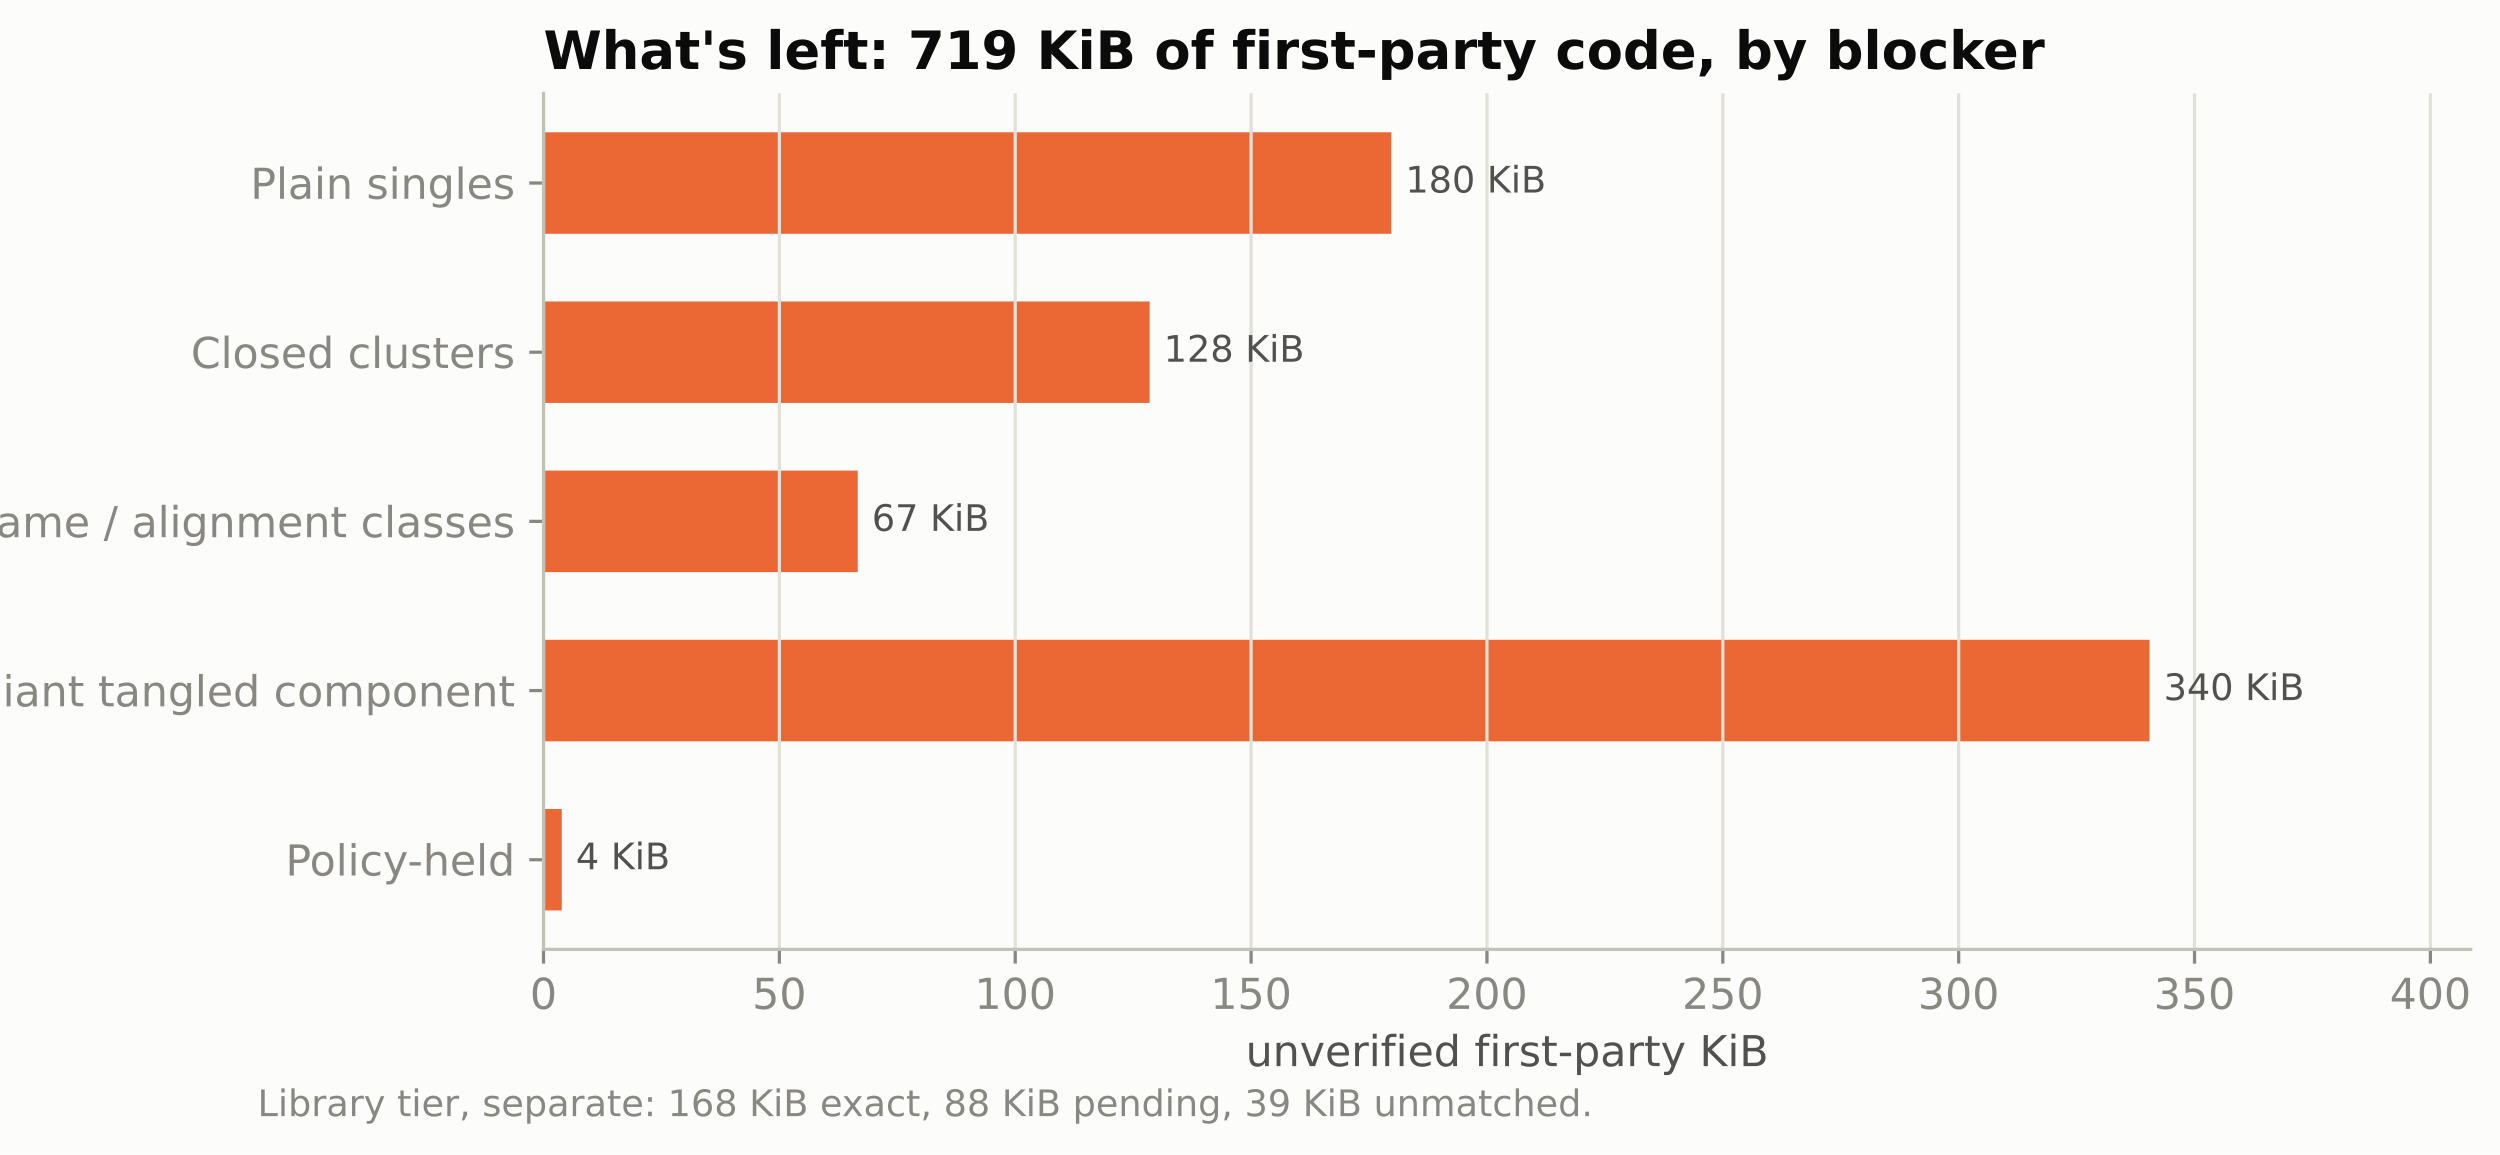
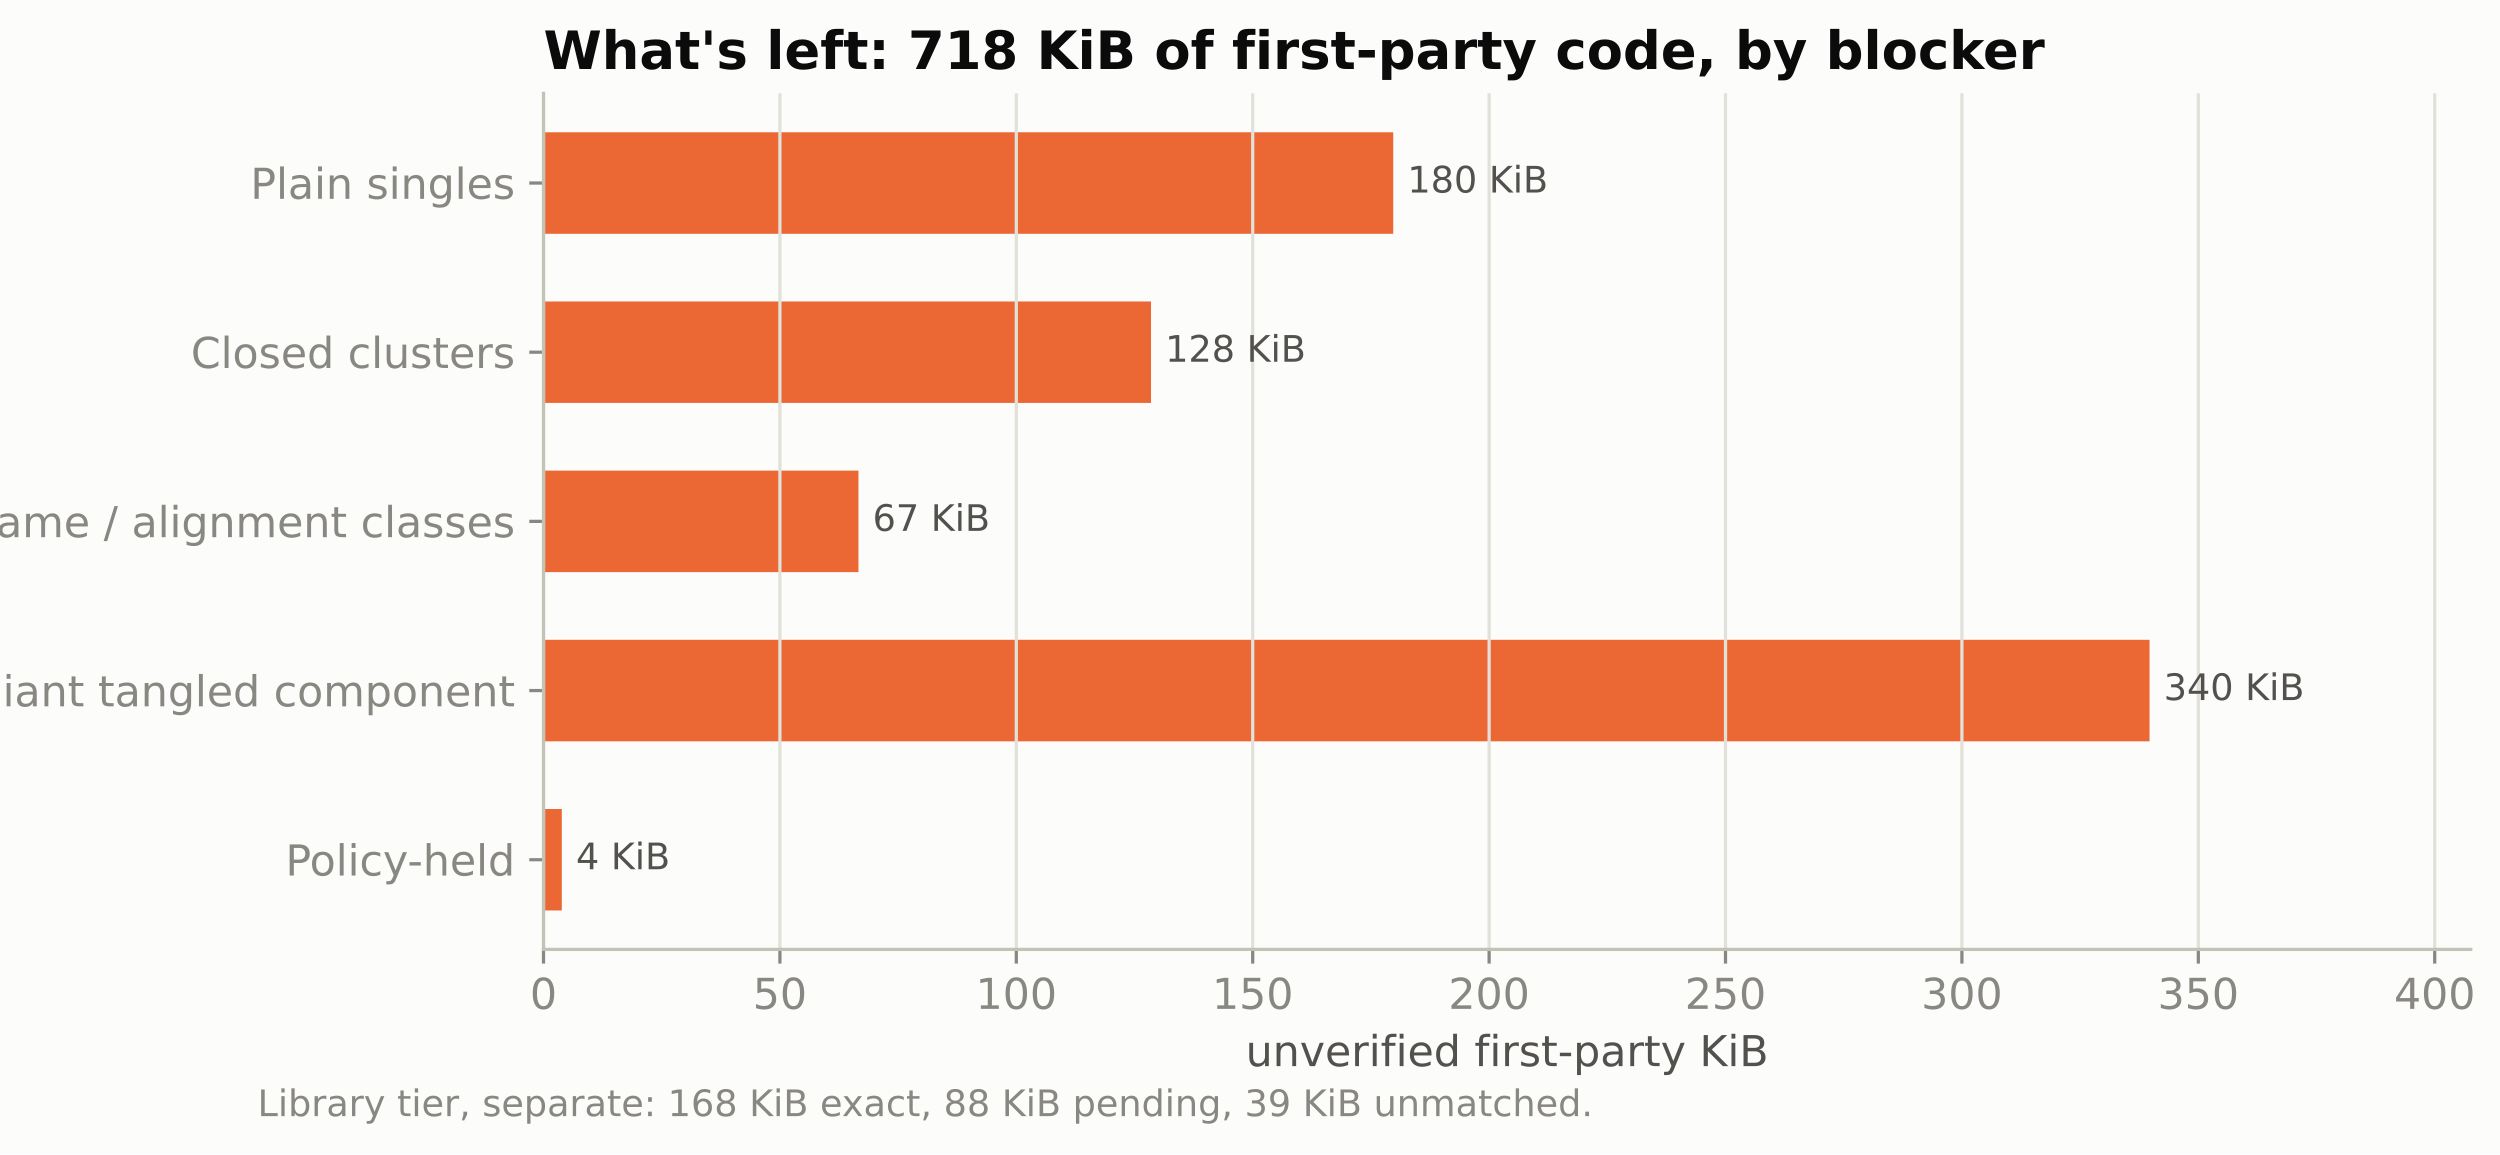
<svg xmlns="http://www.w3.org/2000/svg" xmlns:xlink="http://www.w3.org/1999/xlink" width="615.259pt" height="284.006pt" viewBox="0 0 615.259 284.006" version="1.1">
  <defs>
    <style type="text/css">*{stroke-linejoin: round; stroke-linecap: butt}</style>
  </defs>
  <g id="figure_1">
    <g id="patch_1">
      <path d="M -0 284.006  L 615.259 284.006  L 615.259 0  L -0 0  z " style="fill: #fcfcfb" />
    </g>
    <g id="axes_1">
      <g id="patch_2">
        <path d="M 133.759 233.648  L 608.059 233.648  L 608.059 22.976  L 133.759 22.976  z " style="fill: #fcfcfb" />
      </g>
      <g id="patch_3">
-         <path d="M 133.759 224.072  L 138.254 224.072  L 138.254 199.092  L 133.759 199.092  z " clip-path="url(#pe3470cc458)" style="fill: #eb6834" />
+         <path d="M 133.759 224.072  L 138.264 224.072  L 138.264 199.092  L 133.759 199.092  z " clip-path="url(#pe3470cc458)" style="fill: #eb6834" />
      </g>
      <g id="patch_4">
        <path d="M 133.759 182.438  L 529.009 182.438  L 529.009 157.457  L 133.759 157.457  z " clip-path="url(#pe3470cc458)" style="fill: #eb6834" />
      </g>
      <g id="patch_5">
-         <path d="M 133.759 140.803  L 211.091 140.803  L 211.091 115.822  L 133.759 115.822  z " clip-path="url(#pe3470cc458)" style="fill: #eb6834" />
+         <path d="M 133.759 140.803  L 211.268 140.803  L 211.268 115.822  L 133.759 115.822  z " clip-path="url(#pe3470cc458)" style="fill: #eb6834" />
      </g>
      <g id="patch_6">
-         <path d="M 133.759 99.168  L 282.928 99.168  L 282.928 74.187  L 133.759 74.187  z " clip-path="url(#pe3470cc458)" style="fill: #eb6834" />
+         <path d="M 133.759 99.168  L 283.27 99.168  L 283.27 74.187  L 133.759 74.187  z " clip-path="url(#pe3470cc458)" style="fill: #eb6834" />
      </g>
      <g id="patch_7">
-         <path d="M 133.759 57.533  L 342.401 57.533  L 342.401 32.552  L 133.759 32.552  z " clip-path="url(#pe3470cc458)" style="fill: #eb6834" />
+         <path d="M 133.759 57.533  L 342.879 57.533  L 342.879 32.552  L 133.759 32.552  z " clip-path="url(#pe3470cc458)" style="fill: #eb6834" />
      </g>
      <g id="matplotlib.axis_1">
        <g id="xtick_1">
          <g id="line2d_1">
            <path d="M 133.759 233.648  L 133.759 22.976  " clip-path="url(#pe3470cc458)" style="fill: none; stroke: #e1e0d9; stroke-width: 0.8; stroke-linecap: square" />
          </g>
          <g id="line2d_2">
            <defs>
              <path id="mc9588ca993" d="M 0 0  L 0 3.5  " style="stroke: #898781; stroke-width: 0.8" />
            </defs>
            <g>
              <use xlink:href="#mc9588ca993" x="133.759" y="233.648" style="fill: #898781; stroke: #898781; stroke-width: 0.8" />
            </g>
          </g>
          <g id="text_1">
            <text style="font-size: 10.5px; font-family: 'Segoe UI', 'DejaVu Sans', 'Bitstream Vera Sans', 'Computer Modern Sans Serif', 'Lucida Grande', 'Verdana', 'Geneva', 'Lucid', 'Arial', 'Helvetica', 'Avant Garde', sans-serif; text-anchor: middle; fill: #898781" x="133.759" y="248.293" transform="rotate(-0 133.7589 248.2927)">0</text>
          </g>
        </g>
        <g id="xtick_2">
          <g id="line2d_3">
-             <path d="M 191.805 233.648  L 191.805 22.976  " clip-path="url(#pe3470cc458)" style="fill: none; stroke: #e1e0d9; stroke-width: 0.8; stroke-linecap: square" />
+             <path d="M 191.938 233.648  L 191.938 22.976  " clip-path="url(#pe3470cc458)" style="fill: none; stroke: #e1e0d9; stroke-width: 0.8; stroke-linecap: square" />
          </g>
          <g id="line2d_4">
            <g>
-               <use xlink:href="#mc9588ca993" x="191.805" y="233.648" style="fill: #898781; stroke: #898781; stroke-width: 0.8" />
+               <use xlink:href="#mc9588ca993" x="191.938" y="233.648" style="fill: #898781; stroke: #898781; stroke-width: 0.8" />
            </g>
          </g>
          <g id="text_2">
-             <text style="font-size: 10.5px; font-family: 'Segoe UI', 'DejaVu Sans', 'Bitstream Vera Sans', 'Computer Modern Sans Serif', 'Lucida Grande', 'Verdana', 'Geneva', 'Lucid', 'Arial', 'Helvetica', 'Avant Garde', sans-serif; text-anchor: middle; fill: #898781" x="191.805" y="248.293" transform="rotate(-0 191.8052 248.2927)">50</text>
+             <text style="font-size: 10.5px; font-family: 'Segoe UI', 'DejaVu Sans', 'Bitstream Vera Sans', 'Computer Modern Sans Serif', 'Lucida Grande', 'Verdana', 'Geneva', 'Lucid', 'Arial', 'Helvetica', 'Avant Garde', sans-serif; text-anchor: middle; fill: #898781" x="191.938" y="248.293" transform="rotate(-0 191.9382 248.2927)">50</text>
          </g>
        </g>
        <g id="xtick_3">
          <g id="line2d_5">
-             <path d="M 249.852 233.648  L 249.852 22.976  " clip-path="url(#pe3470cc458)" style="fill: none; stroke: #e1e0d9; stroke-width: 0.8; stroke-linecap: square" />
+             <path d="M 250.118 233.648  L 250.118 22.976  " clip-path="url(#pe3470cc458)" style="fill: none; stroke: #e1e0d9; stroke-width: 0.8; stroke-linecap: square" />
          </g>
          <g id="line2d_6">
            <g>
-               <use xlink:href="#mc9588ca993" x="249.852" y="233.648" style="fill: #898781; stroke: #898781; stroke-width: 0.8" />
+               <use xlink:href="#mc9588ca993" x="250.118" y="233.648" style="fill: #898781; stroke: #898781; stroke-width: 0.8" />
            </g>
          </g>
          <g id="text_3">
-             <text style="font-size: 10.5px; font-family: 'Segoe UI', 'DejaVu Sans', 'Bitstream Vera Sans', 'Computer Modern Sans Serif', 'Lucida Grande', 'Verdana', 'Geneva', 'Lucid', 'Arial', 'Helvetica', 'Avant Garde', sans-serif; text-anchor: middle; fill: #898781" x="249.852" y="248.293" transform="rotate(-0 249.8515 248.2927)">100</text>
+             <text style="font-size: 10.5px; font-family: 'Segoe UI', 'DejaVu Sans', 'Bitstream Vera Sans', 'Computer Modern Sans Serif', 'Lucida Grande', 'Verdana', 'Geneva', 'Lucid', 'Arial', 'Helvetica', 'Avant Garde', sans-serif; text-anchor: middle; fill: #898781" x="250.118" y="248.293" transform="rotate(-0 250.1175 248.2927)">100</text>
          </g>
        </g>
        <g id="xtick_4">
          <g id="line2d_7">
-             <path d="M 307.898 233.648  L 307.898 22.976  " clip-path="url(#pe3470cc458)" style="fill: none; stroke: #e1e0d9; stroke-width: 0.8; stroke-linecap: square" />
+             <path d="M 308.297 233.648  L 308.297 22.976  " clip-path="url(#pe3470cc458)" style="fill: none; stroke: #e1e0d9; stroke-width: 0.8; stroke-linecap: square" />
          </g>
          <g id="line2d_8">
            <g>
-               <use xlink:href="#mc9588ca993" x="307.898" y="233.648" style="fill: #898781; stroke: #898781; stroke-width: 0.8" />
+               <use xlink:href="#mc9588ca993" x="308.297" y="233.648" style="fill: #898781; stroke: #898781; stroke-width: 0.8" />
            </g>
          </g>
          <g id="text_4">
-             <text style="font-size: 10.5px; font-family: 'Segoe UI', 'DejaVu Sans', 'Bitstream Vera Sans', 'Computer Modern Sans Serif', 'Lucida Grande', 'Verdana', 'Geneva', 'Lucid', 'Arial', 'Helvetica', 'Avant Garde', sans-serif; text-anchor: middle; fill: #898781" x="307.898" y="248.293" transform="rotate(-0 307.8978 248.2927)">150</text>
+             <text style="font-size: 10.5px; font-family: 'Segoe UI', 'DejaVu Sans', 'Bitstream Vera Sans', 'Computer Modern Sans Serif', 'Lucida Grande', 'Verdana', 'Geneva', 'Lucid', 'Arial', 'Helvetica', 'Avant Garde', sans-serif; text-anchor: middle; fill: #898781" x="308.297" y="248.293" transform="rotate(-0 308.2968 248.2927)">150</text>
          </g>
        </g>
        <g id="xtick_5">
          <g id="line2d_9">
-             <path d="M 365.944 233.648  L 365.944 22.976  " clip-path="url(#pe3470cc458)" style="fill: none; stroke: #e1e0d9; stroke-width: 0.8; stroke-linecap: square" />
+             <path d="M 366.476 233.648  L 366.476 22.976  " clip-path="url(#pe3470cc458)" style="fill: none; stroke: #e1e0d9; stroke-width: 0.8; stroke-linecap: square" />
          </g>
          <g id="line2d_10">
            <g>
-               <use xlink:href="#mc9588ca993" x="365.944" y="233.648" style="fill: #898781; stroke: #898781; stroke-width: 0.8" />
+               <use xlink:href="#mc9588ca993" x="366.476" y="233.648" style="fill: #898781; stroke: #898781; stroke-width: 0.8" />
            </g>
          </g>
          <g id="text_5">
-             <text style="font-size: 10.5px; font-family: 'Segoe UI', 'DejaVu Sans', 'Bitstream Vera Sans', 'Computer Modern Sans Serif', 'Lucida Grande', 'Verdana', 'Geneva', 'Lucid', 'Arial', 'Helvetica', 'Avant Garde', sans-serif; text-anchor: middle; fill: #898781" x="365.944" y="248.293" transform="rotate(-0 365.9441 248.2927)">200</text>
+             <text style="font-size: 10.5px; font-family: 'Segoe UI', 'DejaVu Sans', 'Bitstream Vera Sans', 'Computer Modern Sans Serif', 'Lucida Grande', 'Verdana', 'Geneva', 'Lucid', 'Arial', 'Helvetica', 'Avant Garde', sans-serif; text-anchor: middle; fill: #898781" x="366.476" y="248.293" transform="rotate(-0 366.4761 248.2927)">200</text>
          </g>
        </g>
        <g id="xtick_6">
          <g id="line2d_11">
-             <path d="M 423.99 233.648  L 423.99 22.976  " clip-path="url(#pe3470cc458)" style="fill: none; stroke: #e1e0d9; stroke-width: 0.8; stroke-linecap: square" />
+             <path d="M 424.655 233.648  L 424.655 22.976  " clip-path="url(#pe3470cc458)" style="fill: none; stroke: #e1e0d9; stroke-width: 0.8; stroke-linecap: square" />
          </g>
          <g id="line2d_12">
            <g>
-               <use xlink:href="#mc9588ca993" x="423.99" y="233.648" style="fill: #898781; stroke: #898781; stroke-width: 0.8" />
+               <use xlink:href="#mc9588ca993" x="424.655" y="233.648" style="fill: #898781; stroke: #898781; stroke-width: 0.8" />
            </g>
          </g>
          <g id="text_6">
-             <text style="font-size: 10.5px; font-family: 'Segoe UI', 'DejaVu Sans', 'Bitstream Vera Sans', 'Computer Modern Sans Serif', 'Lucida Grande', 'Verdana', 'Geneva', 'Lucid', 'Arial', 'Helvetica', 'Avant Garde', sans-serif; text-anchor: middle; fill: #898781" x="423.99" y="248.293" transform="rotate(-0 423.9904 248.2927)">250</text>
+             <text style="font-size: 10.5px; font-family: 'Segoe UI', 'DejaVu Sans', 'Bitstream Vera Sans', 'Computer Modern Sans Serif', 'Lucida Grande', 'Verdana', 'Geneva', 'Lucid', 'Arial', 'Helvetica', 'Avant Garde', sans-serif; text-anchor: middle; fill: #898781" x="424.655" y="248.293" transform="rotate(-0 424.6555 248.2927)">250</text>
          </g>
        </g>
        <g id="xtick_7">
          <g id="line2d_13">
-             <path d="M 482.037 233.648  L 482.037 22.976  " clip-path="url(#pe3470cc458)" style="fill: none; stroke: #e1e0d9; stroke-width: 0.8; stroke-linecap: square" />
+             <path d="M 482.835 233.648  L 482.835 22.976  " clip-path="url(#pe3470cc458)" style="fill: none; stroke: #e1e0d9; stroke-width: 0.8; stroke-linecap: square" />
          </g>
          <g id="line2d_14">
            <g>
-               <use xlink:href="#mc9588ca993" x="482.037" y="233.648" style="fill: #898781; stroke: #898781; stroke-width: 0.8" />
+               <use xlink:href="#mc9588ca993" x="482.835" y="233.648" style="fill: #898781; stroke: #898781; stroke-width: 0.8" />
            </g>
          </g>
          <g id="text_7">
-             <text style="font-size: 10.5px; font-family: 'Segoe UI', 'DejaVu Sans', 'Bitstream Vera Sans', 'Computer Modern Sans Serif', 'Lucida Grande', 'Verdana', 'Geneva', 'Lucid', 'Arial', 'Helvetica', 'Avant Garde', sans-serif; text-anchor: middle; fill: #898781" x="482.037" y="248.293" transform="rotate(-0 482.0367 248.2927)">300</text>
+             <text style="font-size: 10.5px; font-family: 'Segoe UI', 'DejaVu Sans', 'Bitstream Vera Sans', 'Computer Modern Sans Serif', 'Lucida Grande', 'Verdana', 'Geneva', 'Lucid', 'Arial', 'Helvetica', 'Avant Garde', sans-serif; text-anchor: middle; fill: #898781" x="482.835" y="248.293" transform="rotate(-0 482.8348 248.2927)">300</text>
          </g>
        </g>
        <g id="xtick_8">
          <g id="line2d_15">
-             <path d="M 540.083 233.648  L 540.083 22.976  " clip-path="url(#pe3470cc458)" style="fill: none; stroke: #e1e0d9; stroke-width: 0.8; stroke-linecap: square" />
+             <path d="M 541.014 233.648  L 541.014 22.976  " clip-path="url(#pe3470cc458)" style="fill: none; stroke: #e1e0d9; stroke-width: 0.8; stroke-linecap: square" />
          </g>
          <g id="line2d_16">
            <g>
-               <use xlink:href="#mc9588ca993" x="540.083" y="233.648" style="fill: #898781; stroke: #898781; stroke-width: 0.8" />
+               <use xlink:href="#mc9588ca993" x="541.014" y="233.648" style="fill: #898781; stroke: #898781; stroke-width: 0.8" />
            </g>
          </g>
          <g id="text_8">
-             <text style="font-size: 10.5px; font-family: 'Segoe UI', 'DejaVu Sans', 'Bitstream Vera Sans', 'Computer Modern Sans Serif', 'Lucida Grande', 'Verdana', 'Geneva', 'Lucid', 'Arial', 'Helvetica', 'Avant Garde', sans-serif; text-anchor: middle; fill: #898781" x="540.083" y="248.293" transform="rotate(-0 540.0831 248.2927)">350</text>
+             <text style="font-size: 10.5px; font-family: 'Segoe UI', 'DejaVu Sans', 'Bitstream Vera Sans', 'Computer Modern Sans Serif', 'Lucida Grande', 'Verdana', 'Geneva', 'Lucid', 'Arial', 'Helvetica', 'Avant Garde', sans-serif; text-anchor: middle; fill: #898781" x="541.014" y="248.293" transform="rotate(-0 541.0141 248.2927)">350</text>
          </g>
        </g>
        <g id="xtick_9">
          <g id="line2d_17">
-             <path d="M 598.129 233.648  L 598.129 22.976  " clip-path="url(#pe3470cc458)" style="fill: none; stroke: #e1e0d9; stroke-width: 0.8; stroke-linecap: square" />
+             <path d="M 599.193 233.648  L 599.193 22.976  " clip-path="url(#pe3470cc458)" style="fill: none; stroke: #e1e0d9; stroke-width: 0.8; stroke-linecap: square" />
          </g>
          <g id="line2d_18">
            <g>
-               <use xlink:href="#mc9588ca993" x="598.129" y="233.648" style="fill: #898781; stroke: #898781; stroke-width: 0.8" />
+               <use xlink:href="#mc9588ca993" x="599.193" y="233.648" style="fill: #898781; stroke: #898781; stroke-width: 0.8" />
            </g>
          </g>
          <g id="text_9">
-             <text style="font-size: 10.5px; font-family: 'Segoe UI', 'DejaVu Sans', 'Bitstream Vera Sans', 'Computer Modern Sans Serif', 'Lucida Grande', 'Verdana', 'Geneva', 'Lucid', 'Arial', 'Helvetica', 'Avant Garde', sans-serif; text-anchor: middle; fill: #898781" x="598.129" y="248.293" transform="rotate(-0 598.1294 248.2927)">400</text>
+             <text style="font-size: 10.5px; font-family: 'Segoe UI', 'DejaVu Sans', 'Bitstream Vera Sans', 'Computer Modern Sans Serif', 'Lucida Grande', 'Verdana', 'Geneva', 'Lucid', 'Arial', 'Helvetica', 'Avant Garde', sans-serif; text-anchor: middle; fill: #898781" x="599.193" y="248.293" transform="rotate(-0 599.1934 248.2927)">400</text>
          </g>
        </g>
        <g id="text_10">
          <text style="font-size: 10.5px; font-family: 'Segoe UI', 'DejaVu Sans', 'Bitstream Vera Sans', 'Computer Modern Sans Serif', 'Lucida Grande', 'Verdana', 'Geneva', 'Lucid', 'Arial', 'Helvetica', 'Avant Garde', sans-serif; text-anchor: middle; fill: #52514e" x="370.909" y="262.387" transform="rotate(-0 370.9089 262.3873)">unverified first-party KiB</text>
        </g>
      </g>
      <g id="matplotlib.axis_2">
        <g id="ytick_1">
          <g id="line2d_19">
            <defs>
              <path id="mee49852863" d="M 0 0  L -3.5 0  " style="stroke: #898781; stroke-width: 0.8" />
            </defs>
            <g>
              <use xlink:href="#mee49852863" x="133.759" y="211.582" style="fill: #898781; stroke: #898781; stroke-width: 0.8" />
            </g>
          </g>
          <g id="text_11">
            <text style="font-size: 10.5px; font-family: 'Segoe UI', 'DejaVu Sans', 'Bitstream Vera Sans', 'Computer Modern Sans Serif', 'Lucida Grande', 'Verdana', 'Geneva', 'Lucid', 'Arial', 'Helvetica', 'Avant Garde', sans-serif; text-anchor: end; fill: #898781" x="126.759" y="215.469" transform="rotate(-0 126.7589 215.4686)">Policy-held</text>
          </g>
        </g>
        <g id="ytick_2">
          <g id="line2d_20">
            <g>
              <use xlink:href="#mee49852863" x="133.759" y="169.947" style="fill: #898781; stroke: #898781; stroke-width: 0.8" />
            </g>
          </g>
          <g id="text_12">
            <text style="font-size: 10.5px; font-family: 'Segoe UI', 'DejaVu Sans', 'Bitstream Vera Sans', 'Computer Modern Sans Serif', 'Lucida Grande', 'Verdana', 'Geneva', 'Lucid', 'Arial', 'Helvetica', 'Avant Garde', sans-serif; text-anchor: end; fill: #898781" x="126.759" y="173.834" transform="rotate(-0 126.7589 173.8338)">Giant tangled component</text>
          </g>
        </g>
        <g id="ytick_3">
          <g id="line2d_21">
            <g>
              <use xlink:href="#mee49852863" x="133.759" y="128.312" style="fill: #898781; stroke: #898781; stroke-width: 0.8" />
            </g>
          </g>
          <g id="text_13">
            <text style="font-size: 10.5px; font-family: 'Segoe UI', 'DejaVu Sans', 'Bitstream Vera Sans', 'Computer Modern Sans Serif', 'Lucida Grande', 'Verdana', 'Geneva', 'Lucid', 'Arial', 'Helvetica', 'Avant Garde', sans-serif; text-anchor: end; fill: #898781" x="126.759" y="132.199" transform="rotate(-0 126.7589 132.199)">Frame / alignment classes</text>
          </g>
        </g>
        <g id="ytick_4">
          <g id="line2d_22">
            <g>
              <use xlink:href="#mee49852863" x="133.759" y="86.678" style="fill: #898781; stroke: #898781; stroke-width: 0.8" />
            </g>
          </g>
          <g id="text_14">
            <text style="font-size: 10.5px; font-family: 'Segoe UI', 'DejaVu Sans', 'Bitstream Vera Sans', 'Computer Modern Sans Serif', 'Lucida Grande', 'Verdana', 'Geneva', 'Lucid', 'Arial', 'Helvetica', 'Avant Garde', sans-serif; text-anchor: end; fill: #898781" x="126.759" y="90.564" transform="rotate(-0 126.7589 90.56426)">Closed clusters</text>
          </g>
        </g>
        <g id="ytick_5">
          <g id="line2d_23">
            <g>
              <use xlink:href="#mee49852863" x="133.759" y="45.043" style="fill: #898781; stroke: #898781; stroke-width: 0.8" />
            </g>
          </g>
          <g id="text_15">
            <text style="font-size: 10.5px; font-family: 'Segoe UI', 'DejaVu Sans', 'Bitstream Vera Sans', 'Computer Modern Sans Serif', 'Lucida Grande', 'Verdana', 'Geneva', 'Lucid', 'Arial', 'Helvetica', 'Avant Garde', sans-serif; text-anchor: end; fill: #898781" x="126.759" y="48.929" transform="rotate(-0 126.7589 48.92948)">Plain singles</text>
          </g>
        </g>
      </g>
      <g id="patch_8">
        <path d="M 133.759 233.648  L 133.759 22.976  " style="fill: none; stroke: #c3c2b7; stroke-width: 0.8; stroke-linejoin: miter; stroke-linecap: square" />
      </g>
      <g id="patch_9">
        <path d="M 133.759 233.648  L 608.059 233.648  " style="fill: none; stroke: #c3c2b7; stroke-width: 0.8; stroke-linejoin: miter; stroke-linecap: square" />
      </g>
      <g id="text_16">
-         <text style="font-size: 9px; font-family: 'Segoe UI', 'DejaVu Sans', 'Bitstream Vera Sans', 'Computer Modern Sans Serif', 'Lucida Grande', 'Verdana', 'Geneva', 'Lucid', 'Arial', 'Helvetica', 'Avant Garde', sans-serif; text-anchor: start; fill: #52514e" x="141.737" y="213.924" transform="rotate(-0 141.7369 213.9242)">4 KiB</text>
+         <text style="font-size: 9px; font-family: 'Segoe UI', 'DejaVu Sans', 'Bitstream Vera Sans', 'Computer Modern Sans Serif', 'Lucida Grande', 'Verdana', 'Geneva', 'Lucid', 'Arial', 'Helvetica', 'Avant Garde', sans-serif; text-anchor: start; fill: #52514e" x="141.755" y="213.924" transform="rotate(-0 141.7552 213.9242)">4 KiB</text>
      </g>
      <g id="text_17">
-         <text style="font-size: 9px; font-family: 'Segoe UI', 'DejaVu Sans', 'Bitstream Vera Sans', 'Computer Modern Sans Serif', 'Lucida Grande', 'Verdana', 'Geneva', 'Lucid', 'Arial', 'Helvetica', 'Avant Garde', sans-serif; text-anchor: start; fill: #52514e" x="532.492" y="172.289" transform="rotate(-0 532.4917 172.2894)">340 KiB</text>
+         <text style="font-size: 9px; font-family: 'Segoe UI', 'DejaVu Sans', 'Bitstream Vera Sans', 'Computer Modern Sans Serif', 'Lucida Grande', 'Verdana', 'Geneva', 'Lucid', 'Arial', 'Helvetica', 'Avant Garde', sans-serif; text-anchor: start; fill: #52514e" x="532.5" y="172.289" transform="rotate(-0 532.4997 172.2894)">340 KiB</text>
      </g>
      <g id="text_18">
-         <text style="font-size: 9px; font-family: 'Segoe UI', 'DejaVu Sans', 'Bitstream Vera Sans', 'Computer Modern Sans Serif', 'Lucida Grande', 'Verdana', 'Geneva', 'Lucid', 'Arial', 'Helvetica', 'Avant Garde', sans-serif; text-anchor: start; fill: #52514e" x="214.574" y="130.655" transform="rotate(-0 214.5736 130.6546)">67 KiB</text>
+         <text style="font-size: 9px; font-family: 'Segoe UI', 'DejaVu Sans', 'Bitstream Vera Sans', 'Computer Modern Sans Serif', 'Lucida Grande', 'Verdana', 'Geneva', 'Lucid', 'Arial', 'Helvetica', 'Avant Garde', sans-serif; text-anchor: start; fill: #52514e" x="214.759" y="130.655" transform="rotate(-0 214.7588 130.6546)">67 KiB</text>
      </g>
      <g id="text_19">
-         <text style="font-size: 9px; font-family: 'Segoe UI', 'DejaVu Sans', 'Bitstream Vera Sans', 'Computer Modern Sans Serif', 'Lucida Grande', 'Verdana', 'Geneva', 'Lucid', 'Arial', 'Helvetica', 'Avant Garde', sans-serif; text-anchor: start; fill: #52514e" x="286.41" y="89.02" transform="rotate(-0 286.4105 89.01982)">128 KiB</text>
+         <text style="font-size: 9px; font-family: 'Segoe UI', 'DejaVu Sans', 'Bitstream Vera Sans', 'Computer Modern Sans Serif', 'Lucida Grande', 'Verdana', 'Geneva', 'Lucid', 'Arial', 'Helvetica', 'Avant Garde', sans-serif; text-anchor: start; fill: #52514e" x="286.76" y="89.02" transform="rotate(-0 286.7603 89.01982)">128 KiB</text>
      </g>
      <g id="text_20">
-         <text style="font-size: 9px; font-family: 'Segoe UI', 'DejaVu Sans', 'Bitstream Vera Sans', 'Computer Modern Sans Serif', 'Lucida Grande', 'Verdana', 'Geneva', 'Lucid', 'Arial', 'Helvetica', 'Avant Garde', sans-serif; text-anchor: start; fill: #52514e" x="345.884" y="47.385" transform="rotate(-0 345.8841 47.38504)">180 KiB</text>
+         <text style="font-size: 9px; font-family: 'Segoe UI', 'DejaVu Sans', 'Bitstream Vera Sans', 'Computer Modern Sans Serif', 'Lucida Grande', 'Verdana', 'Geneva', 'Lucid', 'Arial', 'Helvetica', 'Avant Garde', sans-serif; text-anchor: start; fill: #52514e" x="346.37" y="47.385" transform="rotate(-0 346.3702 47.38504)">180 KiB</text>
      </g>
      <g id="text_21">
-         <text style="font-weight: 700; font-size: 13px; font-family: 'Segoe UI', 'DejaVu Sans', 'Bitstream Vera Sans', 'Computer Modern Sans Serif', 'Lucida Grande', 'Verdana', 'Geneva', 'Lucid', 'Arial', 'Helvetica', 'Avant Garde', sans-serif; text-anchor: start; fill: #0b0b0b" x="133.759" y="16.976" transform="rotate(-0 133.7589 16.97641)">What's left: 719 KiB of first-party code, by blocker</text>
+         <text style="font-weight: 700; font-size: 13px; font-family: 'Segoe UI', 'DejaVu Sans', 'Bitstream Vera Sans', 'Computer Modern Sans Serif', 'Lucida Grande', 'Verdana', 'Geneva', 'Lucid', 'Arial', 'Helvetica', 'Avant Garde', sans-serif; text-anchor: start; fill: #0b0b0b" x="133.759" y="16.976" transform="rotate(-0 133.7589 16.97641)">What's left: 718 KiB of first-party code, by blocker</text>
      </g>
    </g>
    <g id="text_22">
      <text style="font-size: 9px; font-family: 'Segoe UI', 'DejaVu Sans', 'Bitstream Vera Sans', 'Computer Modern Sans Serif', 'Lucida Grande', 'Verdana', 'Geneva', 'Lucid', 'Arial', 'Helvetica', 'Avant Garde', sans-serif; text-anchor: start; fill: #898781" x="63.379" y="274.688" transform="rotate(-0 63.37891 274.6884)">Library tier, separate: 168 KiB exact, 88 KiB pending, 39 KiB unmatched.</text>
    </g>
  </g>
  <defs>
    <clipPath id="pe3470cc458">
      <rect x="133.759" y="22.976" width="474.3" height="210.672" />
    </clipPath>
  </defs>
</svg>
